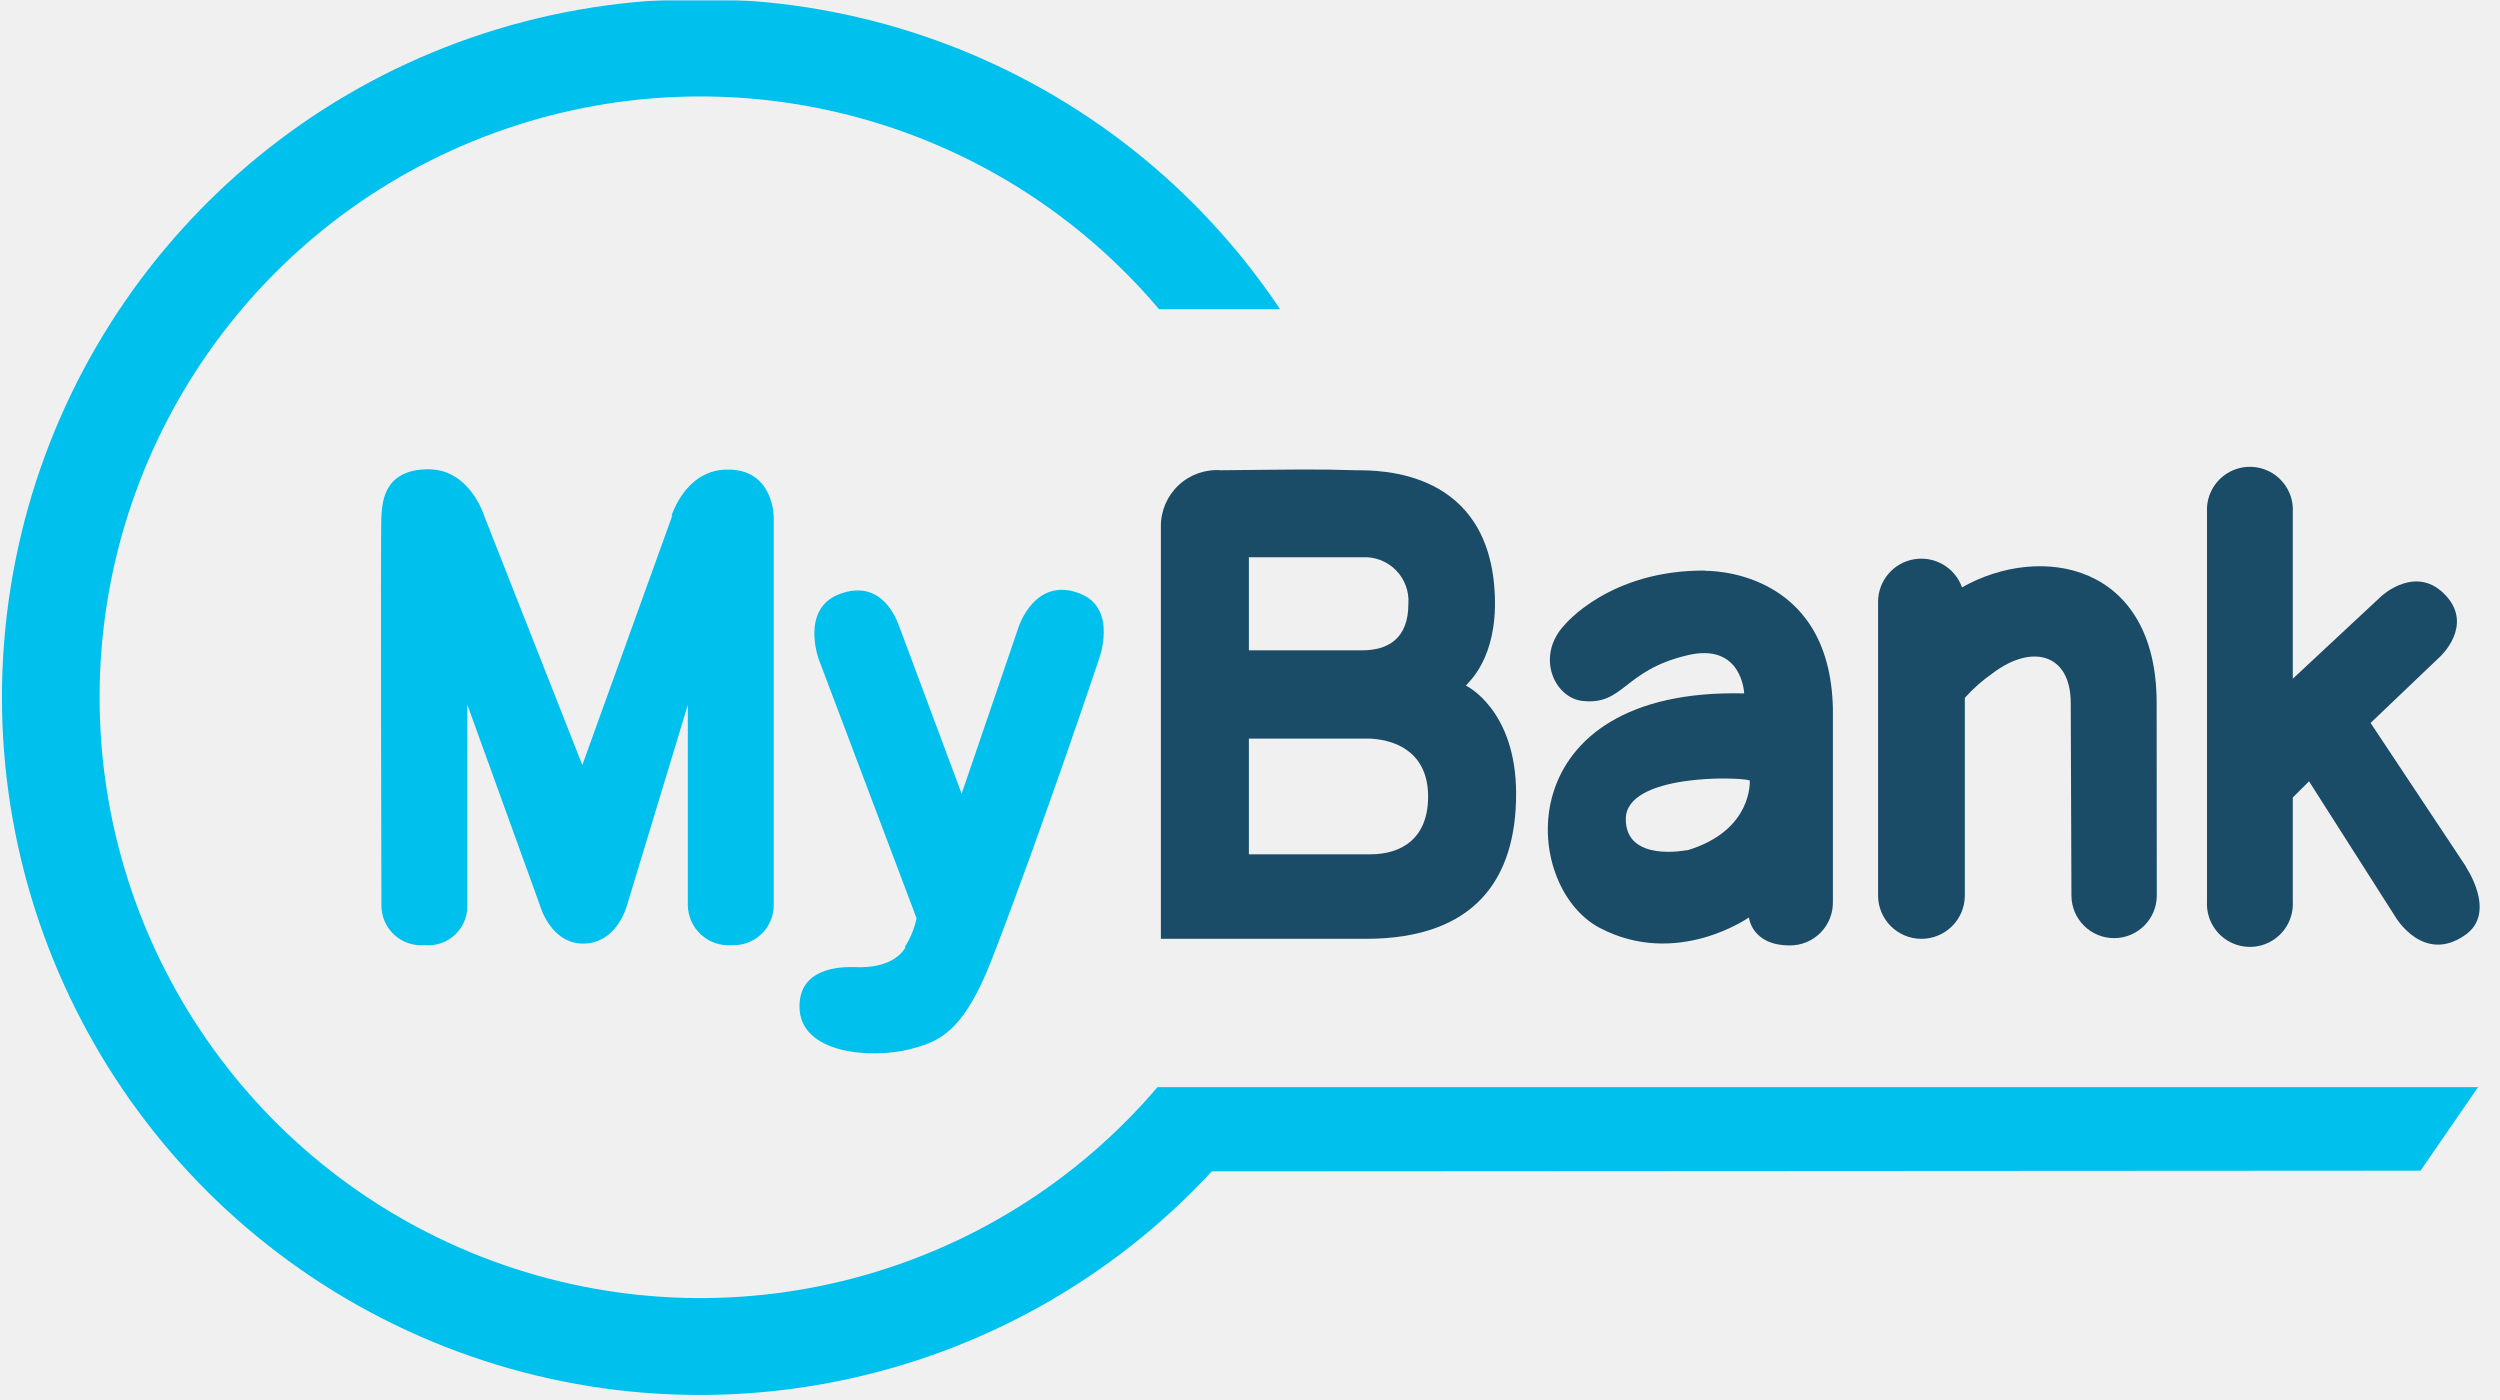
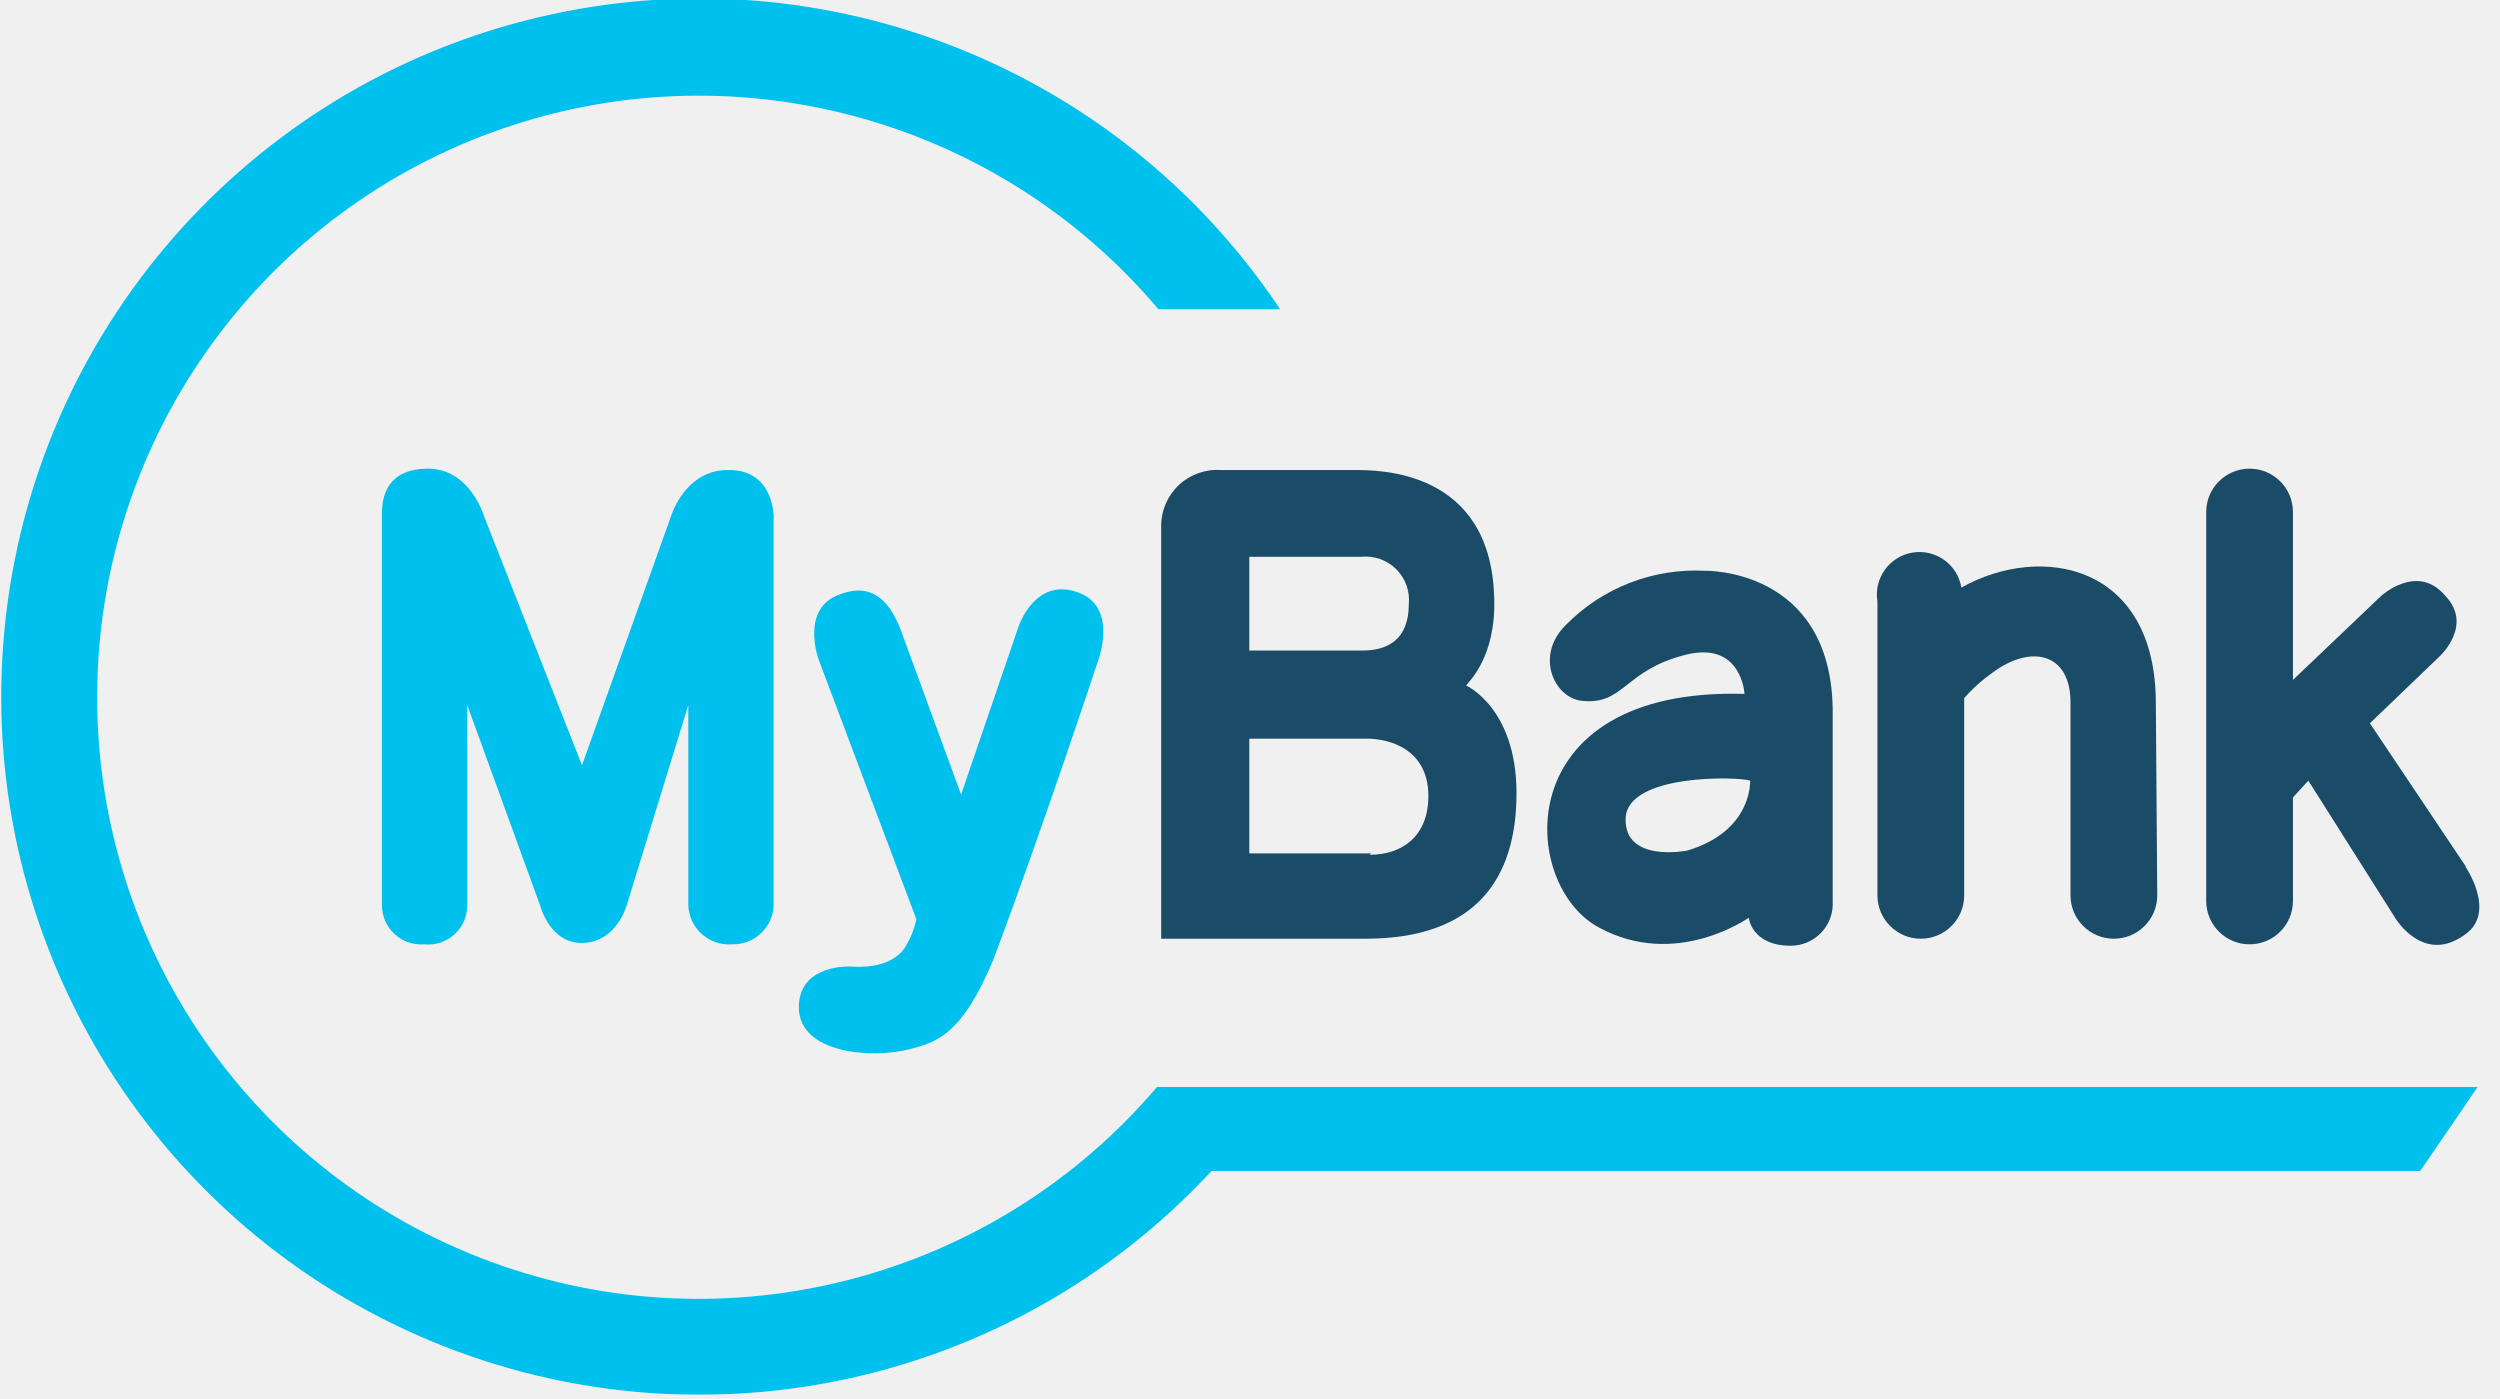
- <svg xmlns="http://www.w3.org/2000/svg" id="svg10908" viewBox="0 0 178.68 100">
+ <svg xmlns="http://www.w3.org/2000/svg" id="svg10908" viewBox="0 0 178.7 100">
+   <defs />
  <defs>
-     <style>.cls-1{fill:#fff;}.cls-1,.cls-2,.cls-3{fill-rule:evenodd;}.cls-2{fill:#1a4b67;}.cls-3{fill:#00c0ee;}.cls-4{mask:url(#mask);}</style>
-     <mask id="mask" x="0" y="0.03" width="177.11" height="99.71" maskUnits="userSpaceOnUse">
+     <style>.cls-2,.cls-3{fill-rule:evenodd}.cls-2{fill:#1a4b67}.cls-3{fill:#00c0ee}</style>
+     <mask id="mask" width="177.1" height="99.7" x="0" y="0" maskUnits="userSpaceOnUse">
      <g id="mask-2">
-         <polygon id="path-1" class="cls-1" points="0 0.03 177.11 0.03 177.11 99.74 0 99.74 0 0.03" />
+         <path id="path-1" fill="#fff" fill-rule="evenodd" d="M0 0h177.1v99.7H0V0z" />
      </g>
    </mask>
  </defs>
  <g id="Page-1">
    <g id="MyBank">
-       <path id="Fill-1" class="cls-2" d="M120.57,60.76s-4.42.91-4.37-2.26,8-3,8.86-2.72c0,0,.25,3.59-4.49,5m1.33-20c-6.87-.06-10.08,3.89-10.08,3.89-2.08,2.21-.75,5.21,1.3,5.43,2.94.31,2.9-2.16,7.41-3.25,4-1,4.13,2.71,4.13,2.71-16.87-.42-16.07,13.75-10.32,16.76,5.51,2.89,10.66-.75,10.66-.75s.19,2,2.91,2A3.06,3.06,0,0,0,131,64.43V50.64c-.21-10.1-9.12-9.84-9.12-9.84" />
-       <path id="Fill-3" class="cls-2" d="M176.29,62l-6.86-10.33,5-4.77s2.33-2.16.42-4.29c-2.12-2.37-4.65,0-4.65,0l-6.33,5.9V36.61a3.07,3.07,0,1,0-6.13,0V64.43a3.07,3.07,0,1,0,6.13,0V57l1.16-1.16,6.2,9.73s2,3.38,5,1.23c2.24-1.61,0-4.86,0-4.86" />
-       <path id="Fill-5" class="cls-2" d="M154.14,50.25c0-10-8.28-11.46-13.91-8.27v0a3.09,3.09,0,0,0-6,1V64a3.1,3.1,0,1,0,6.2,0l0-14.12a11.15,11.15,0,0,1,2-1.77C145.22,46,148,46.7,148,50.25L148.05,64a3.05,3.05,0,1,0,6.1,0Z" />
-       <path id="Fill-7" class="cls-3" d="M64.67,67.68a6.11,6.11,0,0,0,.84-2.05l-7-18.53S57.2,43.52,60,42.46c3-1.13,4.06,1.74,4.28,2.34s4.45,11.93,4.45,11.93L72.8,44.82s1.17-3.7,4.43-2.38c2.69,1.1,1.3,4.72,1.3,4.72s-4.16,12.41-7.64,21.4C68.8,73.94,67,74.47,65,75c-2.72.68-7.86.34-7.86-3.07,0-2.68,2.73-2.85,4-2.81.07,0,2.61.22,3.58-1.41" />
-       <path id="Fill-9" class="cls-3" d="M48.07,36.8,41.62,54.68l-7-17.77s-1-3.37-4-3.37c-3.4,0-3.29,2.71-3.36,3.37s0,27.79,0,27.79a2.84,2.84,0,0,0,3.08,2.85,2.79,2.79,0,0,0,3.06-2.87s0-14.32,0-14.32l5.18,14.32s.76,2.81,3.16,2.76,3.08-2.76,3.08-2.76l4.34-14.3v14.3a2.9,2.9,0,0,0,3.14,2.87,2.86,2.86,0,0,0,3-2.87V36.94s0-3.4-3.29-3.38c-2.73,0-3.77,2.64-4,3.24l0,.11" />
-       <g id="Group-13">
-         <g class="cls-4">
-           <path id="Fill-11" class="cls-3" d="M177.11,77.7H82.73l0,0a42.94,42.94,0,1,1,.11-55.6h8.65a49.88,49.88,0,1,0-4.88,61.62L173,83.67Z" />
-         </g>
+       <path id="Fill-1" d="M120.6 60.8s-4.5.9-4.4-2.3 8-3 8.9-2.7c0 0 .2 3.6-4.5 5m1.3-20a13 13 0 00-10 3.9c-2.2 2.2-.8 5.2 1.2 5.4 3 .3 3-2.2 7.4-3.3 4-1 4.2 2.8 4.2 2.8-17-.5-16.1 13.7-10.4 16.7 5.5 3 10.7-.7 10.7-.7s.2 2 3 2a3 3 0 003-3.2V50.6c-.2-10-9.1-9.8-9.1-9.8" class="cls-2" />
+       <path id="Fill-3" d="M176.3 62l-6.9-10.3 5-4.8s2.4-2.2.4-4.3c-2-2.4-4.6 0-4.6 0l-6.3 6v-12a3 3 0 10-6.2 0v27.8a3 3 0 106.2 0V57l1.1-1.2 6.2 9.8s2 3.4 5 1.2c2.3-1.6 0-4.9 0-4.9" class="cls-2" />
+       <path id="Fill-5" d="M154.1 50.3c0-10-8.2-11.5-13.9-8.3a3 3 0 00-6 1v21a3.1 3.1 0 106.2 0V49.9a11.2 11.2 0 012-1.8c2.8-2.1 5.6-1.4 5.6 2.1V64a3 3 0 106.2 0z" class="cls-2" />
+       <path id="Fill-7" d="M64.7 67.7a6.1 6.1 0 00.8-2l-7-18.6s-1.3-3.6 1.5-4.6c3-1.2 4 1.7 4.3 2.3l4.4 12 4.1-12s1.2-3.7 4.4-2.4c2.7 1.1 1.3 4.8 1.3 4.8S74.4 59.6 71 68.6C68.8 73.9 67 74.5 65 75c-2.7.7-7.9.3-7.9-3 0-2.7 2.8-3 4-2.9.1 0 2.6.2 3.6-1.4" class="cls-3" />
+       <path id="Fill-9" d="M48 36.8l-6.4 17.9-7-17.8s-1-3.4-4-3.4c-3.4 0-3.3 2.7-3.3 3.4v27.8a2.8 2.8 0 003 2.8 2.8 2.8 0 003.1-2.8V50.4l5.2 14.3s.7 2.8 3.1 2.7 3.1-2.7 3.1-2.7l4.4-14.3v14.3a2.9 2.9 0 003.1 2.8 2.9 2.9 0 003-2.8V36.9s0-3.4-3.3-3.3c-2.7 0-3.8 2.6-4 3.2v.1" class="cls-3" />
+       <g id="Group-13" mask="url(#mask)">
+         <path id="Fill-11" d="M177.1 77.7H82.7a43 43 0 11.1-55.6h8.7a49.9 49.9 0 10-4.9 61.6H173z" class="cls-3" />
      </g>
-       <path id="Fill-14" class="cls-2" d="M97.93,61.06H89.26V52.79h8.67c2.1.11,4.14,1.18,4.14,4.14S100.22,61.06,97.93,61.06ZM89.26,39.83h8.09a3.12,3.12,0,0,1,3.31,3.33c0,2.51-1.48,3.32-3.31,3.32H89.26ZM104.77,49c.16-.23,2.24-1.91,2.07-6.39-.33-9.05-8.19-9-9.93-9-2.8-.09-4.48-.05-9.63,0a4,4,0,0,0-4.31,4V67.1H97.61c7.84,0,10.75-4.32,10.75-10.36S104.77,49,104.77,49Z" />
+       <path id="Fill-14" d="M98 61h-8.7v-8.2h8.6c2.1.1 4.2 1.2 4.2 4.1s-1.9 4.2-4.2 4.2zm-8.7-21.2h8a3.1 3.1 0 013.4 3.4c0 2.5-1.5 3.3-3.3 3.3h-8.1zm15.5 9.2c.1-.2 2.2-2 2-6.4-.3-9-8.2-9-9.9-9h-9.6a4 4 0 00-4.3 4v29.5h14.6c7.9 0 10.8-4.3 10.8-10.4s-3.6-7.7-3.6-7.7z" class="cls-2" />
    </g>
  </g>
</svg>
